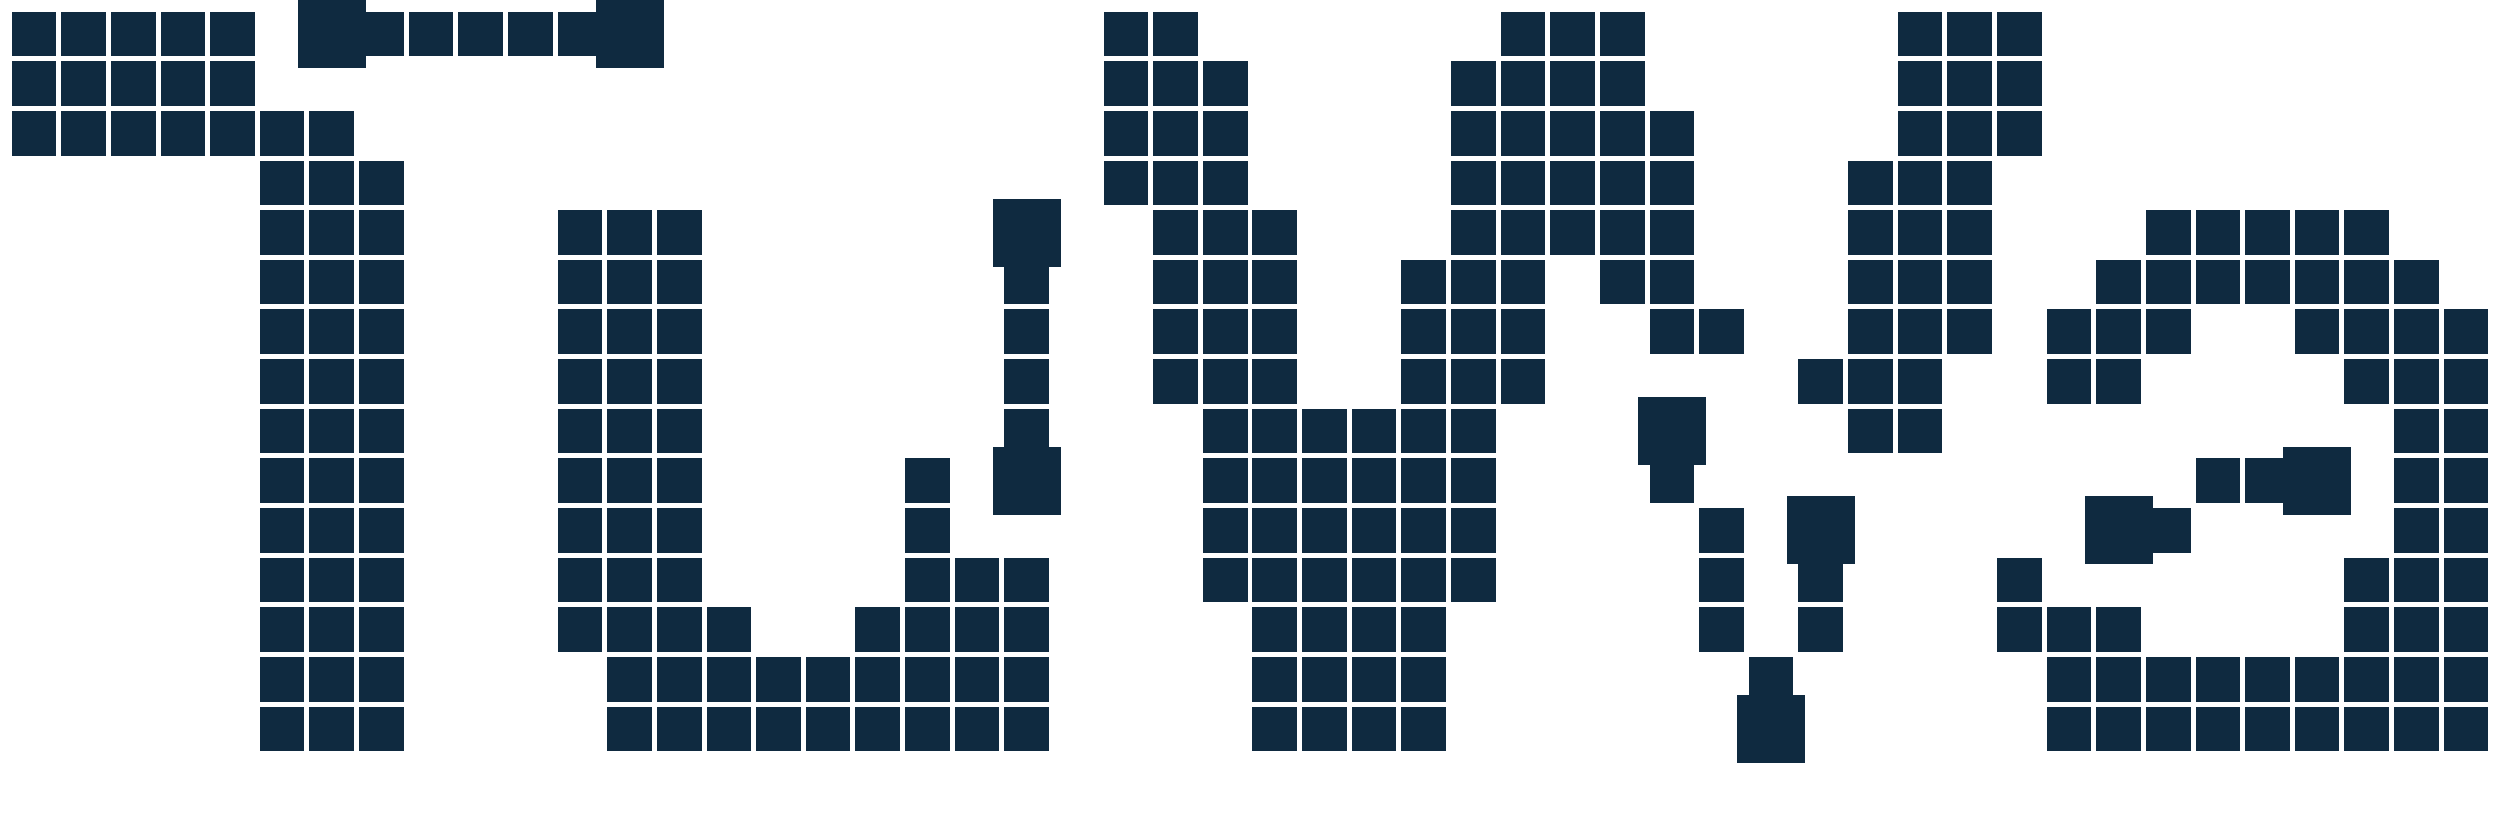
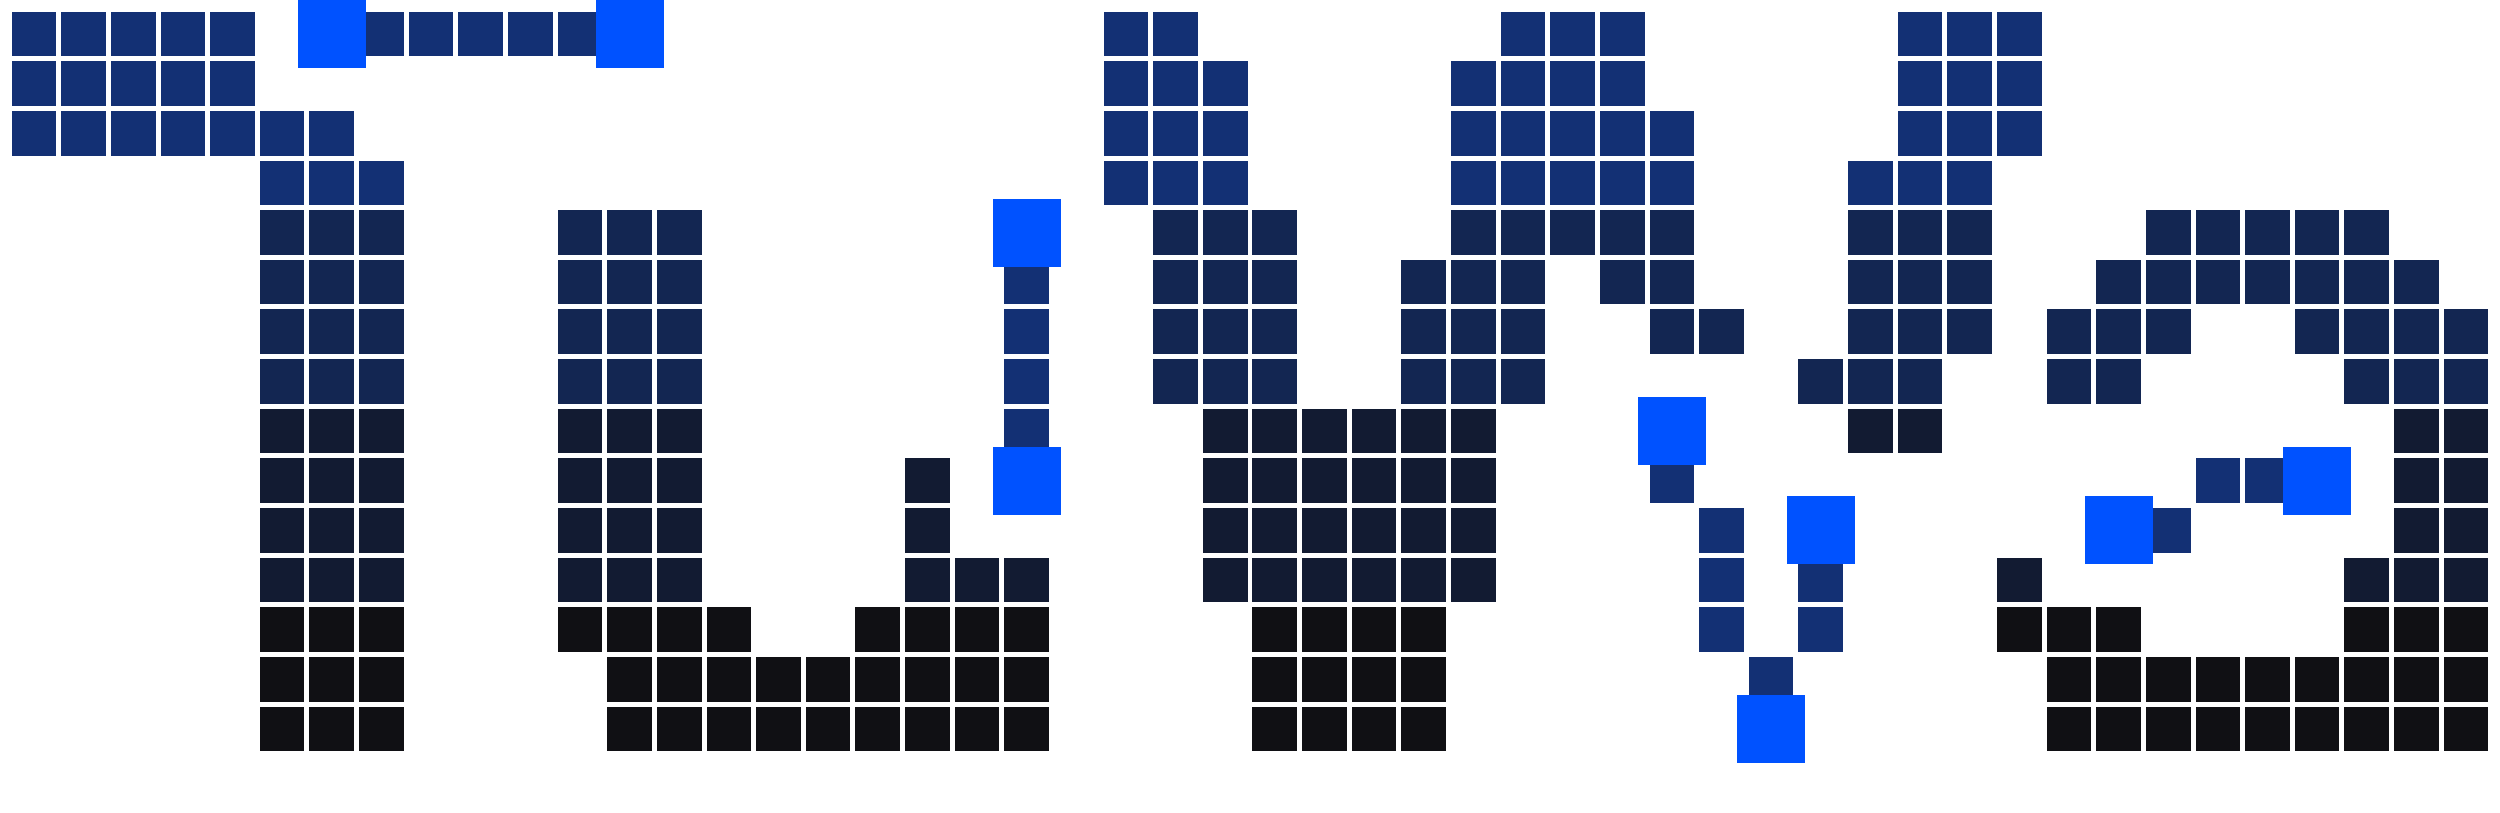
<svg xmlns="http://www.w3.org/2000/svg" viewBox="0 0 50.37 16.37" shape-rendering="crispEdges">
-   <path fill="#0f2a40" d="M.235 .235h.9v.9h-.9zM1.235 .235h.9v.9h-.9zM2.235 .235h.9v.9h-.9zM3.235 .235h.9v.9h-.9zM4.235 .235h.9v.9h-.9zM22.235 .235h.9v.9h-.9zM23.235 .235h.9v.9h-.9zM30.235 .235h.9v.9h-.9zM31.235 .235h.9v.9h-.9zM32.235 .235h.9v.9h-.9zM38.235 .235h.9v.9h-.9zM39.235 .235h.9v.9h-.9zM40.235 .235h.9v.9h-.9zM.235 1.235h.9v.9h-.9zM1.235 1.235h.9v.9h-.9zM2.235 1.235h.9v.9h-.9zM3.235 1.235h.9v.9h-.9zM4.235 1.235h.9v.9h-.9zM22.235 1.235h.9v.9h-.9zM23.235 1.235h.9v.9h-.9zM24.235 1.235h.9v.9h-.9zM29.235 1.235h.9v.9h-.9zM30.235 1.235h.9v.9h-.9zM31.235 1.235h.9v.9h-.9zM32.235 1.235h.9v.9h-.9zM38.235 1.235h.9v.9h-.9zM39.235 1.235h.9v.9h-.9zM40.235 1.235h.9v.9h-.9zM.235 2.235h.9v.9h-.9zM1.235 2.235h.9v.9h-.9zM2.235 2.235h.9v.9h-.9zM3.235 2.235h.9v.9h-.9zM4.235 2.235h.9v.9h-.9zM5.235 2.235h.9v.9h-.9zM6.235 2.235h.9v.9h-.9zM22.235 2.235h.9v.9h-.9zM23.235 2.235h.9v.9h-.9zM24.235 2.235h.9v.9h-.9zM29.235 2.235h.9v.9h-.9zM30.235 2.235h.9v.9h-.9zM31.235 2.235h.9v.9h-.9zM32.235 2.235h.9v.9h-.9zM33.235 2.235h.9v.9h-.9zM38.235 2.235h.9v.9h-.9zM39.235 2.235h.9v.9h-.9zM40.235 2.235h.9v.9h-.9zM5.235 3.235h.9v.9h-.9zM6.235 3.235h.9v.9h-.9zM7.235 3.235h.9v.9h-.9zM22.235 3.235h.9v.9h-.9zM23.235 3.235h.9v.9h-.9zM24.235 3.235h.9v.9h-.9zM29.235 3.235h.9v.9h-.9zM30.235 3.235h.9v.9h-.9zM31.235 3.235h.9v.9h-.9zM32.235 3.235h.9v.9h-.9zM33.235 3.235h.9v.9h-.9zM37.235 3.235h.9v.9h-.9zM38.235 3.235h.9v.9h-.9zM39.235 3.235h.9v.9h-.9zM5.235 4.235h.9v.9h-.9zM6.235 4.235h.9v.9h-.9zM7.235 4.235h.9v.9h-.9zM11.235 4.235h.9v.9h-.9zM12.235 4.235h.9v.9h-.9zM13.235 4.235h.9v.9h-.9zM23.235 4.235h.9v.9h-.9zM24.235 4.235h.9v.9h-.9zM25.235 4.235h.9v.9h-.9zM29.235 4.235h.9v.9h-.9zM30.235 4.235h.9v.9h-.9zM31.235 4.235h.9v.9h-.9zM32.235 4.235h.9v.9h-.9zM33.235 4.235h.9v.9h-.9zM37.235 4.235h.9v.9h-.9zM38.235 4.235h.9v.9h-.9zM39.235 4.235h.9v.9h-.9zM43.235 4.235h.9v.9h-.9zM44.235 4.235h.9v.9h-.9zM45.235 4.235h.9v.9h-.9zM46.235 4.235h.9v.9h-.9zM47.235 4.235h.9v.9h-.9zM5.235 5.235h.9v.9h-.9zM6.235 5.235h.9v.9h-.9zM7.235 5.235h.9v.9h-.9zM11.235 5.235h.9v.9h-.9zM12.235 5.235h.9v.9h-.9zM13.235 5.235h.9v.9h-.9zM23.235 5.235h.9v.9h-.9zM24.235 5.235h.9v.9h-.9zM25.235 5.235h.9v.9h-.9zM28.235 5.235h.9v.9h-.9zM29.235 5.235h.9v.9h-.9zM30.235 5.235h.9v.9h-.9zM32.235 5.235h.9v.9h-.9zM33.235 5.235h.9v.9h-.9zM37.235 5.235h.9v.9h-.9zM38.235 5.235h.9v.9h-.9zM39.235 5.235h.9v.9h-.9zM42.235 5.235h.9v.9h-.9zM43.235 5.235h.9v.9h-.9zM44.235 5.235h.9v.9h-.9zM45.235 5.235h.9v.9h-.9zM46.235 5.235h.9v.9h-.9zM47.235 5.235h.9v.9h-.9zM48.235 5.235h.9v.9h-.9zM5.235 6.235h.9v.9h-.9zM6.235 6.235h.9v.9h-.9zM7.235 6.235h.9v.9h-.9zM11.235 6.235h.9v.9h-.9zM12.235 6.235h.9v.9h-.9zM13.235 6.235h.9v.9h-.9zM23.235 6.235h.9v.9h-.9zM24.235 6.235h.9v.9h-.9zM25.235 6.235h.9v.9h-.9zM28.235 6.235h.9v.9h-.9zM29.235 6.235h.9v.9h-.9zM30.235 6.235h.9v.9h-.9zM33.235 6.235h.9v.9h-.9zM34.235 6.235h.9v.9h-.9zM37.235 6.235h.9v.9h-.9zM38.235 6.235h.9v.9h-.9zM39.235 6.235h.9v.9h-.9zM41.235 6.235h.9v.9h-.9zM42.235 6.235h.9v.9h-.9zM43.235 6.235h.9v.9h-.9zM46.235 6.235h.9v.9h-.9zM47.235 6.235h.9v.9h-.9zM48.235 6.235h.9v.9h-.9zM49.235 6.235h.9v.9h-.9zM5.235 7.235h.9v.9h-.9zM6.235 7.235h.9v.9h-.9zM7.235 7.235h.9v.9h-.9zM11.235 7.235h.9v.9h-.9zM12.235 7.235h.9v.9h-.9zM13.235 7.235h.9v.9h-.9zM23.235 7.235h.9v.9h-.9zM24.235 7.235h.9v.9h-.9zM25.235 7.235h.9v.9h-.9zM28.235 7.235h.9v.9h-.9zM29.235 7.235h.9v.9h-.9zM30.235 7.235h.9v.9h-.9zM36.235 7.235h.9v.9h-.9zM37.235 7.235h.9v.9h-.9zM38.235 7.235h.9v.9h-.9zM41.235 7.235h.9v.9h-.9zM42.235 7.235h.9v.9h-.9zM47.235 7.235h.9v.9h-.9zM48.235 7.235h.9v.9h-.9zM49.235 7.235h.9v.9h-.9zM5.235 8.235h.9v.9h-.9zM6.235 8.235h.9v.9h-.9zM7.235 8.235h.9v.9h-.9zM11.235 8.235h.9v.9h-.9zM12.235 8.235h.9v.9h-.9zM13.235 8.235h.9v.9h-.9zM24.235 8.235h.9v.9h-.9zM25.235 8.235h.9v.9h-.9zM26.235 8.235h.9v.9h-.9zM27.235 8.235h.9v.9h-.9zM28.235 8.235h.9v.9h-.9zM29.235 8.235h.9v.9h-.9zM37.235 8.235h.9v.9h-.9zM38.235 8.235h.9v.9h-.9zM48.235 8.235h.9v.9h-.9zM49.235 8.235h.9v.9h-.9zM5.235 9.235h.9v.9h-.9zM6.235 9.235h.9v.9h-.9zM7.235 9.235h.9v.9h-.9zM11.235 9.235h.9v.9h-.9zM12.235 9.235h.9v.9h-.9zM13.235 9.235h.9v.9h-.9zM18.235 9.235h.9v.9h-.9zM24.235 9.235h.9v.9h-.9zM25.235 9.235h.9v.9h-.9zM26.235 9.235h.9v.9h-.9zM27.235 9.235h.9v.9h-.9zM28.235 9.235h.9v.9h-.9zM29.235 9.235h.9v.9h-.9zM48.235 9.235h.9v.9h-.9zM49.235 9.235h.9v.9h-.9zM5.235 10.235h.9v.9h-.9zM6.235 10.235h.9v.9h-.9zM7.235 10.235h.9v.9h-.9zM11.235 10.235h.9v.9h-.9zM12.235 10.235h.9v.9h-.9zM13.235 10.235h.9v.9h-.9zM18.235 10.235h.9v.9h-.9zM24.235 10.235h.9v.9h-.9zM25.235 10.235h.9v.9h-.9zM26.235 10.235h.9v.9h-.9zM27.235 10.235h.9v.9h-.9zM28.235 10.235h.9v.9h-.9zM29.235 10.235h.9v.9h-.9zM48.235 10.235h.9v.9h-.9zM49.235 10.235h.9v.9h-.9zM5.235 11.235h.9v.9h-.9zM6.235 11.235h.9v.9h-.9zM7.235 11.235h.9v.9h-.9zM11.235 11.235h.9v.9h-.9zM12.235 11.235h.9v.9h-.9zM13.235 11.235h.9v.9h-.9zM18.235 11.235h.9v.9h-.9zM19.235 11.235h.9v.9h-.9zM20.235 11.235h.9v.9h-.9zM24.235 11.235h.9v.9h-.9zM25.235 11.235h.9v.9h-.9zM26.235 11.235h.9v.9h-.9zM27.235 11.235h.9v.9h-.9zM28.235 11.235h.9v.9h-.9zM29.235 11.235h.9v.9h-.9zM40.235 11.235h.9v.9h-.9zM47.235 11.235h.9v.9h-.9zM48.235 11.235h.9v.9h-.9zM49.235 11.235h.9v.9h-.9zM5.235 12.235h.9v.9h-.9zM6.235 12.235h.9v.9h-.9zM7.235 12.235h.9v.9h-.9zM11.235 12.235h.9v.9h-.9zM12.235 12.235h.9v.9h-.9zM13.235 12.235h.9v.9h-.9zM14.235 12.235h.9v.9h-.9zM17.235 12.235h.9v.9h-.9zM18.235 12.235h.9v.9h-.9zM19.235 12.235h.9v.9h-.9zM20.235 12.235h.9v.9h-.9zM25.235 12.235h.9v.9h-.9zM26.235 12.235h.9v.9h-.9zM27.235 12.235h.9v.9h-.9zM28.235 12.235h.9v.9h-.9zM40.235 12.235h.9v.9h-.9zM41.235 12.235h.9v.9h-.9zM42.235 12.235h.9v.9h-.9zM47.235 12.235h.9v.9h-.9zM48.235 12.235h.9v.9h-.9zM49.235 12.235h.9v.9h-.9zM5.235 13.235h.9v.9h-.9zM6.235 13.235h.9v.9h-.9zM7.235 13.235h.9v.9h-.9zM12.235 13.235h.9v.9h-.9zM13.235 13.235h.9v.9h-.9zM14.235 13.235h.9v.9h-.9zM15.235 13.235h.9v.9h-.9zM16.235 13.235h.9v.9h-.9zM17.235 13.235h.9v.9h-.9zM18.235 13.235h.9v.9h-.9zM19.235 13.235h.9v.9h-.9zM20.235 13.235h.9v.9h-.9zM25.235 13.235h.9v.9h-.9zM26.235 13.235h.9v.9h-.9zM27.235 13.235h.9v.9h-.9zM28.235 13.235h.9v.9h-.9zM41.235 13.235h.9v.9h-.9zM42.235 13.235h.9v.9h-.9zM43.235 13.235h.9v.9h-.9zM44.235 13.235h.9v.9h-.9zM45.235 13.235h.9v.9h-.9zM46.235 13.235h.9v.9h-.9zM47.235 13.235h.9v.9h-.9zM48.235 13.235h.9v.9h-.9zM49.235 13.235h.9v.9h-.9zM5.235 14.235h.9v.9h-.9zM6.235 14.235h.9v.9h-.9zM7.235 14.235h.9v.9h-.9zM12.235 14.235h.9v.9h-.9zM13.235 14.235h.9v.9h-.9zM14.235 14.235h.9v.9h-.9zM15.235 14.235h.9v.9h-.9zM16.235 14.235h.9v.9h-.9zM17.235 14.235h.9v.9h-.9zM18.235 14.235h.9v.9h-.9zM19.235 14.235h.9v.9h-.9zM20.235 14.235h.9v.9h-.9zM25.235 14.235h.9v.9h-.9zM26.235 14.235h.9v.9h-.9zM27.235 14.235h.9v.9h-.9zM28.235 14.235h.9v.9h-.9zM41.235 14.235h.9v.9h-.9zM42.235 14.235h.9v.9h-.9zM43.235 14.235h.9v.9h-.9zM44.235 14.235h.9v.9h-.9zM45.235 14.235h.9v.9h-.9zM46.235 14.235h.9v.9h-.9zM47.235 14.235h.9v.9h-.9zM48.235 14.235h.9v.9h-.9zM49.235 14.235h.9v.9h-.9zM7.235 .235h.9v.9h-.9zM8.235 .235h.9v.9h-.9zM9.235 .235h.9v.9h-.9zM10.235 .235h.9v.9h-.9zM11.235 .235h.9v.9h-.9zM20.235 5.235h.9v.9h-.9zM20.235 6.235h.9v.9h-.9zM20.235 7.235h.9v.9h-.9zM20.235 8.235h.9v.9h-.9zM33.235 9.235h.9v.9h-.9zM34.235 10.235h.9v.9h-.9zM34.235 11.235h.9v.9h-.9zM34.235 12.235h.9v.9h-.9zM35.235 13.235h.9v.9h-.9zM36.235 12.235h.9v.9h-.9zM36.235 11.235h.9v.9h-.9zM43.235 10.235h.9v.9h-.9zM44.235 9.235h.9v.9h-.9zM45.235 9.235h.9v.9h-.9zM6 0h1.37v1.37h-1.37zM12 0h1.37v1.37h-1.37zM20 4h1.37v1.37h-1.37zM20 9h1.37v1.37h-1.37zM33 8h1.37v1.37h-1.37zM35 14h1.37v1.37h-1.37zM36 10h1.37v1.37h-1.37zM42 10h1.37v1.37h-1.37zM46 9h1.37v1.37h-1.37z" />
+   <path fill="#133074" d="M.235 .235h.9v.9h-.9zM1.235 .235h.9v.9h-.9zM2.235 .235h.9v.9h-.9zM3.235 .235h.9v.9h-.9zM4.235 .235h.9v.9h-.9zM22.235 .235h.9v.9h-.9zM23.235 .235h.9v.9h-.9zM30.235 .235h.9v.9h-.9zM31.235 .235h.9v.9h-.9zM32.235 .235h.9v.9h-.9zM38.235 .235h.9v.9h-.9zM39.235 .235h.9v.9h-.9zM40.235 .235h.9v.9h-.9zM.235 1.235h.9v.9h-.9zM1.235 1.235h.9v.9h-.9zM2.235 1.235h.9v.9h-.9zM3.235 1.235h.9v.9h-.9zM4.235 1.235h.9v.9h-.9zM22.235 1.235h.9v.9h-.9zM23.235 1.235h.9v.9h-.9zM24.235 1.235h.9v.9h-.9zM29.235 1.235h.9v.9h-.9zM30.235 1.235h.9v.9h-.9zM31.235 1.235h.9v.9h-.9zM32.235 1.235h.9v.9h-.9zM38.235 1.235h.9v.9h-.9zM39.235 1.235h.9v.9h-.9zM40.235 1.235h.9v.9h-.9zM.235 2.235h.9v.9h-.9zM1.235 2.235h.9v.9h-.9zM2.235 2.235h.9v.9h-.9zM3.235 2.235h.9v.9h-.9zM4.235 2.235h.9v.9h-.9zM5.235 2.235h.9v.9h-.9zM6.235 2.235h.9v.9h-.9zM22.235 2.235h.9v.9h-.9zM23.235 2.235h.9v.9h-.9zM24.235 2.235h.9v.9h-.9zM29.235 2.235h.9v.9h-.9zM30.235 2.235h.9v.9h-.9zM31.235 2.235h.9v.9h-.9zM32.235 2.235h.9v.9h-.9zM33.235 2.235h.9v.9h-.9zM38.235 2.235h.9v.9h-.9zM39.235 2.235h.9v.9h-.9zM40.235 2.235h.9v.9h-.9zM5.235 3.235h.9v.9h-.9zM6.235 3.235h.9v.9h-.9zM7.235 3.235h.9v.9h-.9zM22.235 3.235h.9v.9h-.9zM23.235 3.235h.9v.9h-.9zM24.235 3.235h.9v.9h-.9zM29.235 3.235h.9v.9h-.9zM30.235 3.235h.9v.9h-.9zM31.235 3.235h.9v.9h-.9zM32.235 3.235h.9v.9h-.9zM33.235 3.235h.9v.9h-.9zM37.235 3.235h.9v.9h-.9zM38.235 3.235h.9v.9h-.9zM39.235 3.235h.9v.9h-.9z" />
+   <path fill="#132652" d="M5.235 4.235h.9v.9h-.9zM6.235 4.235h.9v.9h-.9zM7.235 4.235h.9v.9h-.9zM11.235 4.235h.9v.9h-.9zM12.235 4.235h.9v.9h-.9zM13.235 4.235h.9v.9h-.9zM23.235 4.235h.9v.9h-.9zM24.235 4.235h.9v.9h-.9zM25.235 4.235h.9v.9h-.9zM29.235 4.235h.9v.9h-.9zM30.235 4.235h.9v.9h-.9zM31.235 4.235h.9v.9h-.9zM32.235 4.235h.9v.9h-.9zM33.235 4.235h.9v.9h-.9zM37.235 4.235h.9v.9h-.9zM38.235 4.235h.9v.9h-.9zM39.235 4.235h.9v.9h-.9zM43.235 4.235h.9v.9h-.9zM44.235 4.235h.9v.9h-.9zM45.235 4.235h.9v.9h-.9zM46.235 4.235h.9v.9h-.9zM47.235 4.235h.9v.9h-.9zM5.235 5.235h.9v.9h-.9zM6.235 5.235h.9v.9h-.9zM7.235 5.235h.9v.9h-.9zM11.235 5.235h.9v.9h-.9zM12.235 5.235h.9v.9h-.9zM13.235 5.235h.9v.9h-.9zM23.235 5.235h.9v.9h-.9zM24.235 5.235h.9v.9h-.9zM25.235 5.235h.9v.9h-.9zM28.235 5.235h.9v.9h-.9zM29.235 5.235h.9v.9h-.9zM30.235 5.235h.9v.9h-.9zM32.235 5.235h.9v.9h-.9zM33.235 5.235h.9v.9h-.9zM37.235 5.235h.9v.9h-.9zM38.235 5.235h.9v.9h-.9zM39.235 5.235h.9v.9h-.9zM42.235 5.235h.9v.9h-.9zM43.235 5.235h.9v.9h-.9zM44.235 5.235h.9v.9h-.9zM45.235 5.235h.9v.9h-.9zM46.235 5.235h.9v.9h-.9zM47.235 5.235h.9v.9h-.9zM48.235 5.235h.9v.9h-.9zM5.235 6.235h.9v.9h-.9zM6.235 6.235h.9v.9h-.9zM7.235 6.235h.9v.9h-.9zM11.235 6.235h.9v.9h-.9zM12.235 6.235h.9v.9h-.9zM13.235 6.235h.9v.9h-.9zM23.235 6.235h.9v.9h-.9zM24.235 6.235h.9v.9h-.9zM25.235 6.235h.9v.9h-.9zM28.235 6.235h.9v.9h-.9zM29.235 6.235h.9v.9h-.9zM30.235 6.235h.9v.9h-.9zM33.235 6.235h.9v.9h-.9zM34.235 6.235h.9v.9h-.9zM37.235 6.235h.9v.9h-.9zM38.235 6.235h.9v.9h-.9zM39.235 6.235h.9v.9h-.9zM41.235 6.235h.9v.9h-.9zM42.235 6.235h.9v.9h-.9zM43.235 6.235h.9v.9h-.9zM46.235 6.235h.9v.9h-.9zM47.235 6.235h.9v.9h-.9zM48.235 6.235h.9v.9h-.9zM49.235 6.235h.9v.9h-.9zM5.235 7.235h.9v.9h-.9zM6.235 7.235h.9v.9h-.9zM7.235 7.235h.9v.9h-.9zM11.235 7.235h.9v.9h-.9zM12.235 7.235h.9v.9h-.9zM13.235 7.235h.9v.9h-.9zM23.235 7.235h.9v.9h-.9zM24.235 7.235h.9v.9h-.9zM25.235 7.235h.9v.9h-.9zM28.235 7.235h.9v.9h-.9zM29.235 7.235h.9v.9h-.9zM30.235 7.235h.9v.9h-.9zM36.235 7.235h.9v.9h-.9zM37.235 7.235h.9v.9h-.9zM38.235 7.235h.9v.9h-.9zM41.235 7.235h.9v.9h-.9zM42.235 7.235h.9v.9h-.9zM47.235 7.235h.9v.9h-.9zM48.235 7.235h.9v.9h-.9zM49.235 7.235h.9v.9h-.9z" />
+   <path fill="#121b32" d="M5.235 8.235h.9v.9h-.9zM6.235 8.235h.9v.9h-.9zM7.235 8.235h.9v.9h-.9zM11.235 8.235h.9v.9h-.9zM12.235 8.235h.9v.9h-.9zM13.235 8.235h.9v.9h-.9zM24.235 8.235h.9v.9h-.9zM25.235 8.235h.9v.9h-.9zM26.235 8.235h.9v.9h-.9zM27.235 8.235h.9v.9h-.9zM28.235 8.235h.9v.9h-.9zM29.235 8.235h.9v.9h-.9zM37.235 8.235h.9v.9h-.9zM38.235 8.235h.9v.9h-.9zM48.235 8.235h.9v.9h-.9zM49.235 8.235h.9v.9h-.9zM5.235 9.235h.9v.9h-.9zM6.235 9.235h.9v.9h-.9zM7.235 9.235h.9v.9h-.9zM11.235 9.235h.9v.9h-.9zM12.235 9.235h.9v.9h-.9zM13.235 9.235h.9v.9h-.9zM18.235 9.235h.9v.9h-.9zM24.235 9.235h.9v.9h-.9zM25.235 9.235h.9v.9h-.9zM26.235 9.235h.9v.9h-.9zM27.235 9.235h.9v.9h-.9zM28.235 9.235h.9v.9h-.9zM29.235 9.235h.9v.9h-.9zM48.235 9.235h.9v.9h-.9zM49.235 9.235h.9v.9h-.9zM5.235 10.235h.9v.9h-.9zM6.235 10.235h.9v.9h-.9zM7.235 10.235h.9v.9h-.9zM11.235 10.235h.9v.9h-.9zM12.235 10.235h.9v.9h-.9zM13.235 10.235h.9v.9h-.9zM18.235 10.235h.9v.9h-.9zM24.235 10.235h.9v.9h-.9zM25.235 10.235h.9v.9h-.9zM26.235 10.235h.9v.9h-.9zM27.235 10.235h.9v.9h-.9zM28.235 10.235h.9v.9h-.9zM29.235 10.235h.9v.9h-.9zM48.235 10.235h.9v.9h-.9zM49.235 10.235h.9v.9h-.9zM5.235 11.235h.9v.9h-.9zM6.235 11.235h.9v.9h-.9zM7.235 11.235h.9v.9h-.9zM11.235 11.235h.9v.9h-.9zM12.235 11.235h.9v.9h-.9zM13.235 11.235h.9v.9h-.9zM18.235 11.235h.9v.9h-.9zM19.235 11.235h.9v.9h-.9zM20.235 11.235h.9v.9h-.9zM24.235 11.235h.9v.9h-.9zM25.235 11.235h.9v.9h-.9zM26.235 11.235h.9v.9h-.9zM27.235 11.235h.9v.9h-.9zM28.235 11.235h.9v.9h-.9zM29.235 11.235h.9v.9h-.9zM40.235 11.235h.9v.9h-.9zM47.235 11.235h.9v.9h-.9zM48.235 11.235h.9v.9h-.9zM49.235 11.235h.9v.9h-.9z" />
+   <path fill="#101014" d="M5.235 12.235h.9v.9h-.9zM6.235 12.235h.9v.9h-.9zM7.235 12.235h.9v.9h-.9zM11.235 12.235h.9v.9h-.9zM12.235 12.235h.9v.9h-.9zM13.235 12.235h.9v.9h-.9zM14.235 12.235h.9v.9h-.9zM17.235 12.235h.9v.9h-.9zM18.235 12.235h.9v.9h-.9zM19.235 12.235h.9v.9h-.9zM20.235 12.235h.9v.9h-.9zM25.235 12.235h.9v.9h-.9zM26.235 12.235h.9v.9h-.9zM27.235 12.235h.9v.9h-.9zM28.235 12.235h.9v.9h-.9zM40.235 12.235h.9v.9h-.9zM41.235 12.235h.9v.9h-.9zM42.235 12.235h.9v.9h-.9zM47.235 12.235h.9v.9h-.9zM48.235 12.235h.9v.9h-.9zM49.235 12.235h.9v.9h-.9zM5.235 13.235h.9v.9h-.9zM6.235 13.235h.9v.9h-.9zM7.235 13.235h.9v.9h-.9zM12.235 13.235h.9v.9h-.9zM13.235 13.235h.9v.9h-.9zM14.235 13.235h.9v.9h-.9zM15.235 13.235h.9v.9h-.9zM16.235 13.235h.9v.9h-.9zM17.235 13.235h.9v.9h-.9zM18.235 13.235h.9v.9h-.9zM19.235 13.235h.9v.9h-.9zM20.235 13.235h.9v.9h-.9zM25.235 13.235h.9v.9h-.9zM26.235 13.235h.9v.9h-.9zM27.235 13.235h.9v.9h-.9zM28.235 13.235h.9v.9h-.9zM41.235 13.235h.9v.9h-.9zM42.235 13.235h.9v.9h-.9zM43.235 13.235h.9v.9h-.9zM44.235 13.235h.9v.9h-.9zM45.235 13.235h.9v.9h-.9zM46.235 13.235h.9v.9h-.9zM47.235 13.235h.9v.9h-.9zM48.235 13.235h.9v.9h-.9zM49.235 13.235h.9v.9h-.9zM5.235 14.235h.9v.9h-.9zM6.235 14.235h.9v.9h-.9zM7.235 14.235h.9v.9h-.9zM12.235 14.235h.9v.9h-.9zM13.235 14.235h.9v.9h-.9zM14.235 14.235h.9v.9h-.9zM15.235 14.235h.9v.9h-.9zM16.235 14.235h.9v.9h-.9zM17.235 14.235h.9v.9h-.9zM18.235 14.235h.9v.9h-.9zM19.235 14.235h.9v.9h-.9zM20.235 14.235h.9v.9h-.9zM25.235 14.235h.9v.9h-.9zM26.235 14.235h.9v.9h-.9zM27.235 14.235h.9v.9h-.9zM28.235 14.235h.9v.9h-.9zM41.235 14.235h.9v.9h-.9zM42.235 14.235h.9v.9h-.9zM43.235 14.235h.9v.9h-.9zM44.235 14.235h.9v.9h-.9zM45.235 14.235h.9v.9h-.9zM46.235 14.235h.9v.9h-.9zM47.235 14.235h.9v.9h-.9zM48.235 14.235h.9v.9h-.9zM49.235 14.235h.9v.9h-.9z" />
+   <path fill="#133074" d="M7.235 .235h.9v.9h-.9zM8.235 .235h.9v.9h-.9zM9.235 .235h.9v.9h-.9zM10.235 .235h.9v.9h-.9zM11.235 .235h.9v.9h-.9zM20.235 5.235h.9v.9h-.9zM20.235 6.235h.9v.9h-.9zM20.235 7.235h.9v.9h-.9zM20.235 8.235h.9v.9h-.9zM33.235 9.235h.9v.9h-.9zM34.235 10.235h.9v.9h-.9zM34.235 11.235h.9v.9h-.9zM34.235 12.235h.9v.9h-.9zM35.235 13.235h.9v.9h-.9zM36.235 12.235h.9v.9h-.9zM36.235 11.235h.9v.9h-.9zM43.235 10.235h.9v.9h-.9zM44.235 9.235h.9v.9h-.9zM45.235 9.235h.9v.9h-.9z" />
+   <path fill="#0052ff" d="M6 0h1.37v1.37h-1.37zM12 0h1.37v1.37h-1.37zM20 4h1.37v1.37h-1.37zM20 9h1.37v1.37h-1.37zM33 8h1.37v1.37h-1.37zM35 14h1.37v1.37h-1.37zM36 10h1.37v1.37h-1.37zM42 10h1.37v1.37h-1.37zM46 9h1.37v1.37h-1.37z" />
</svg>
